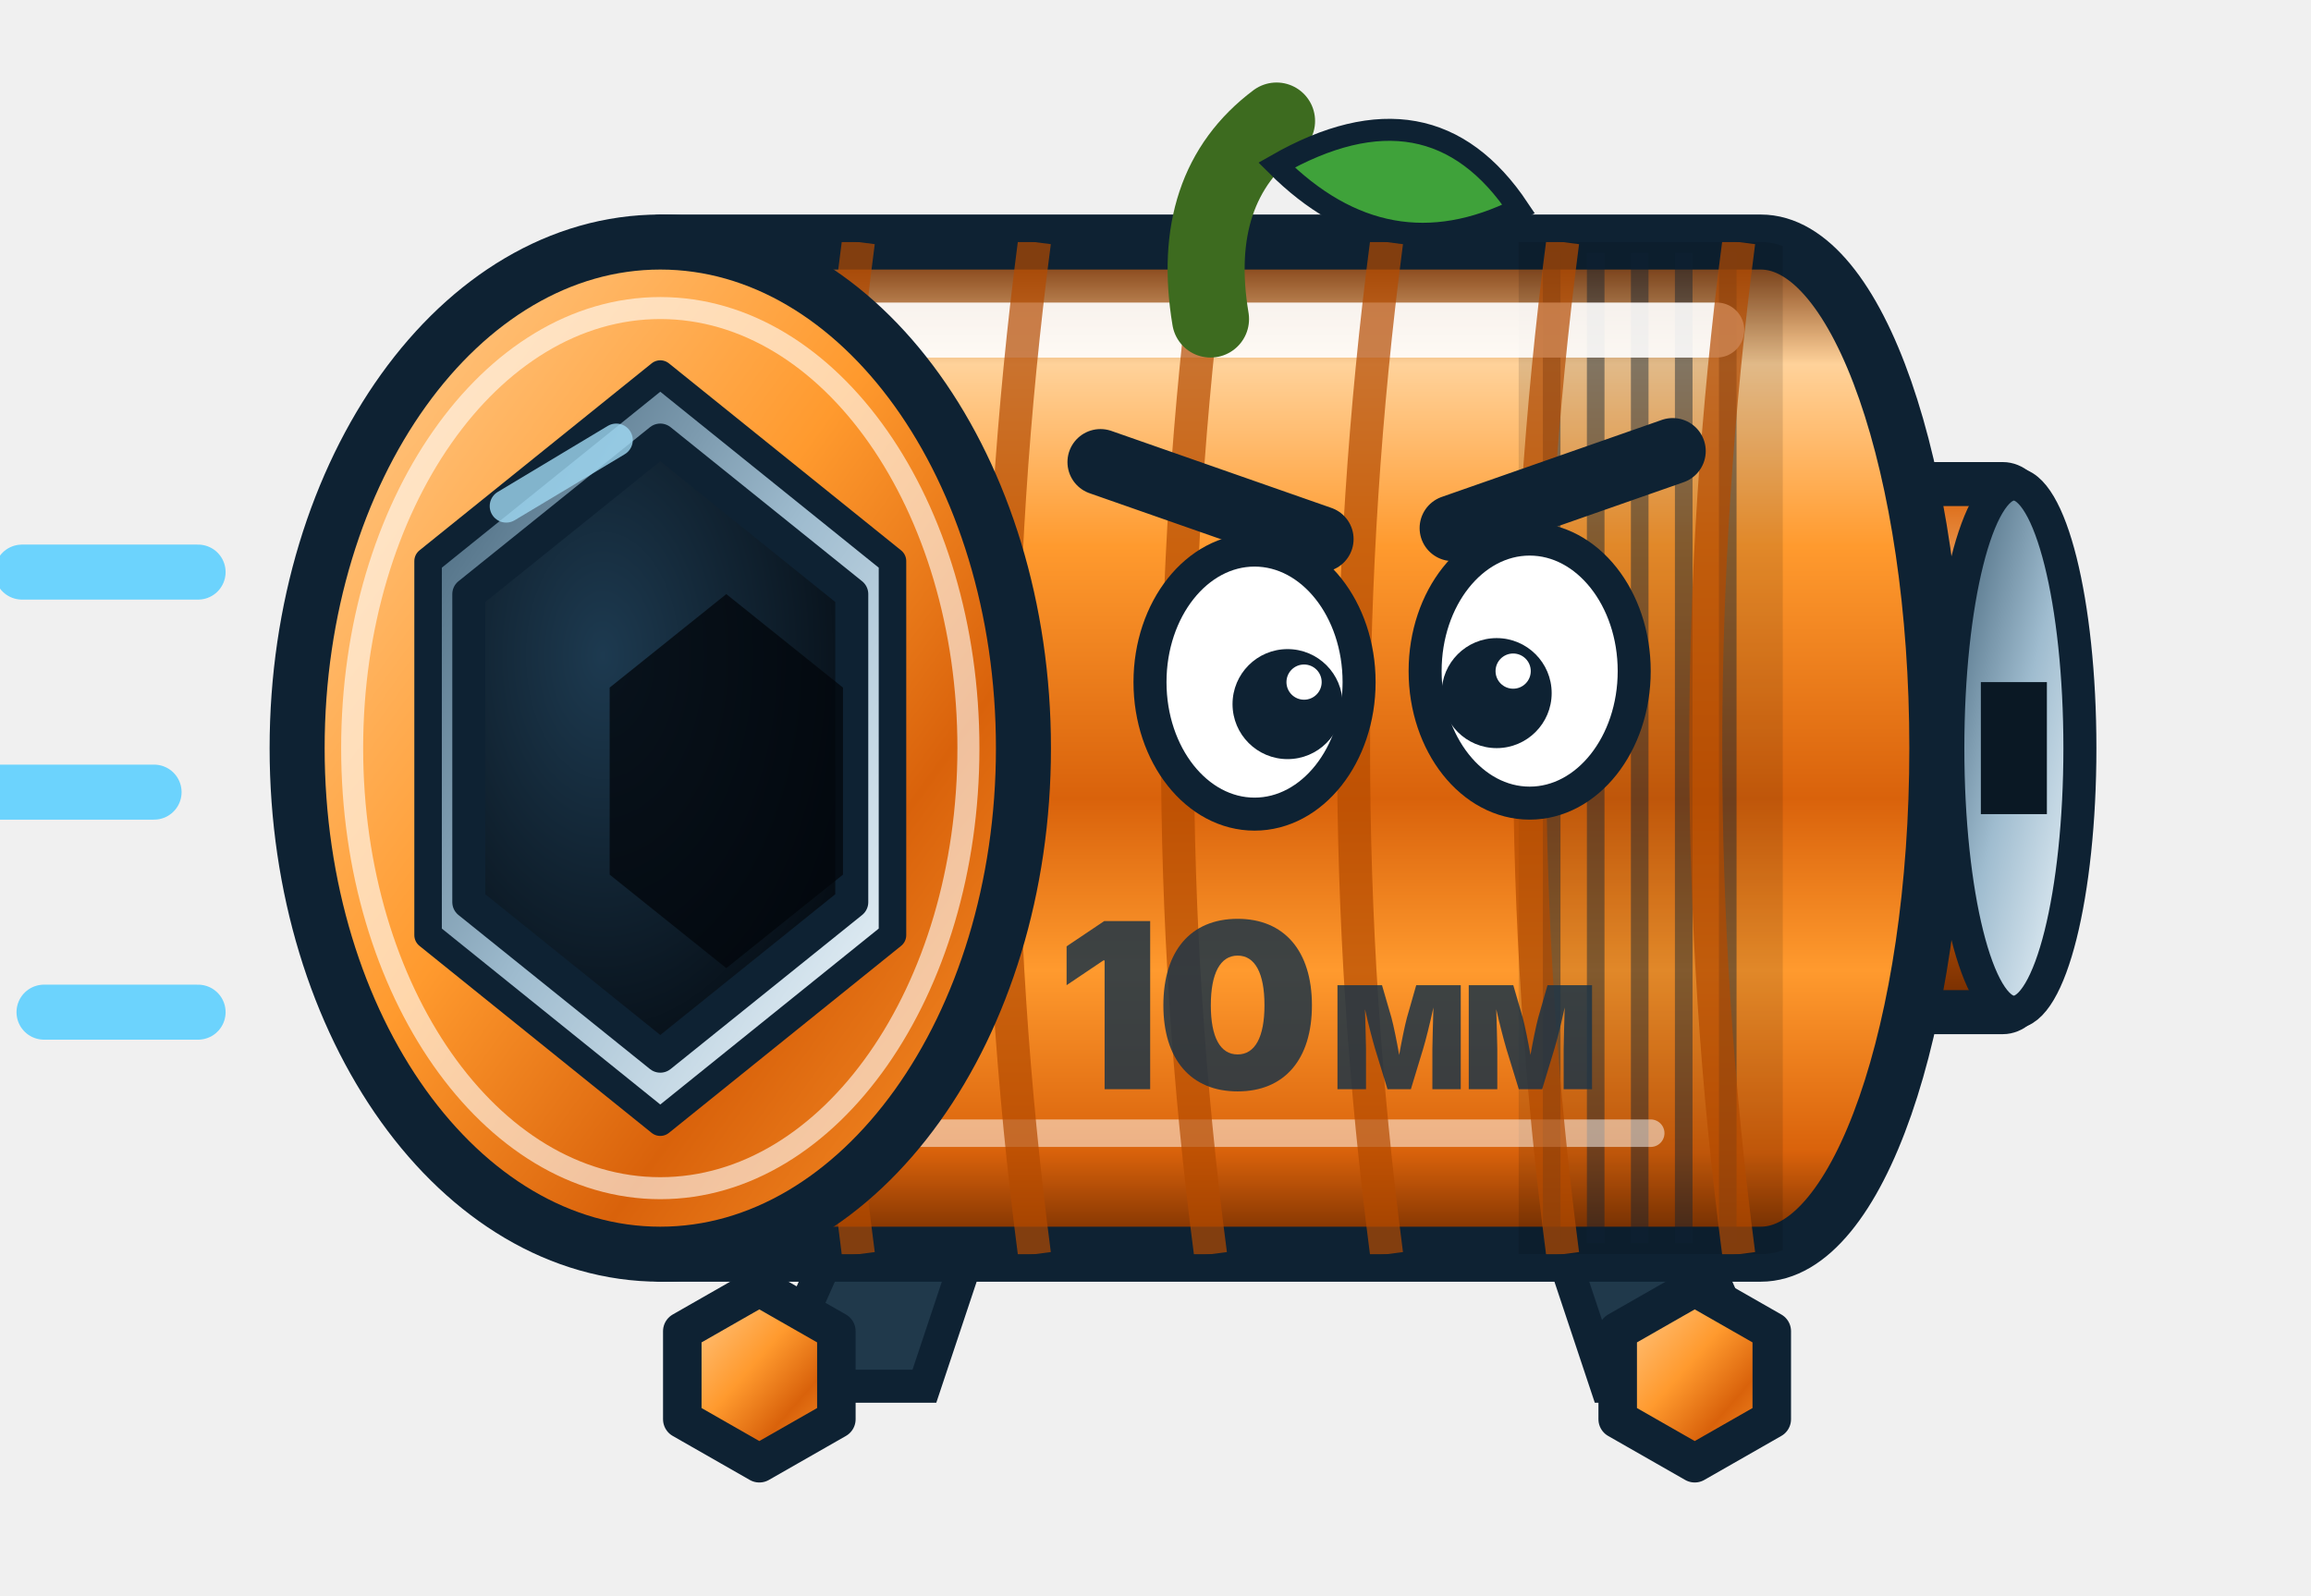
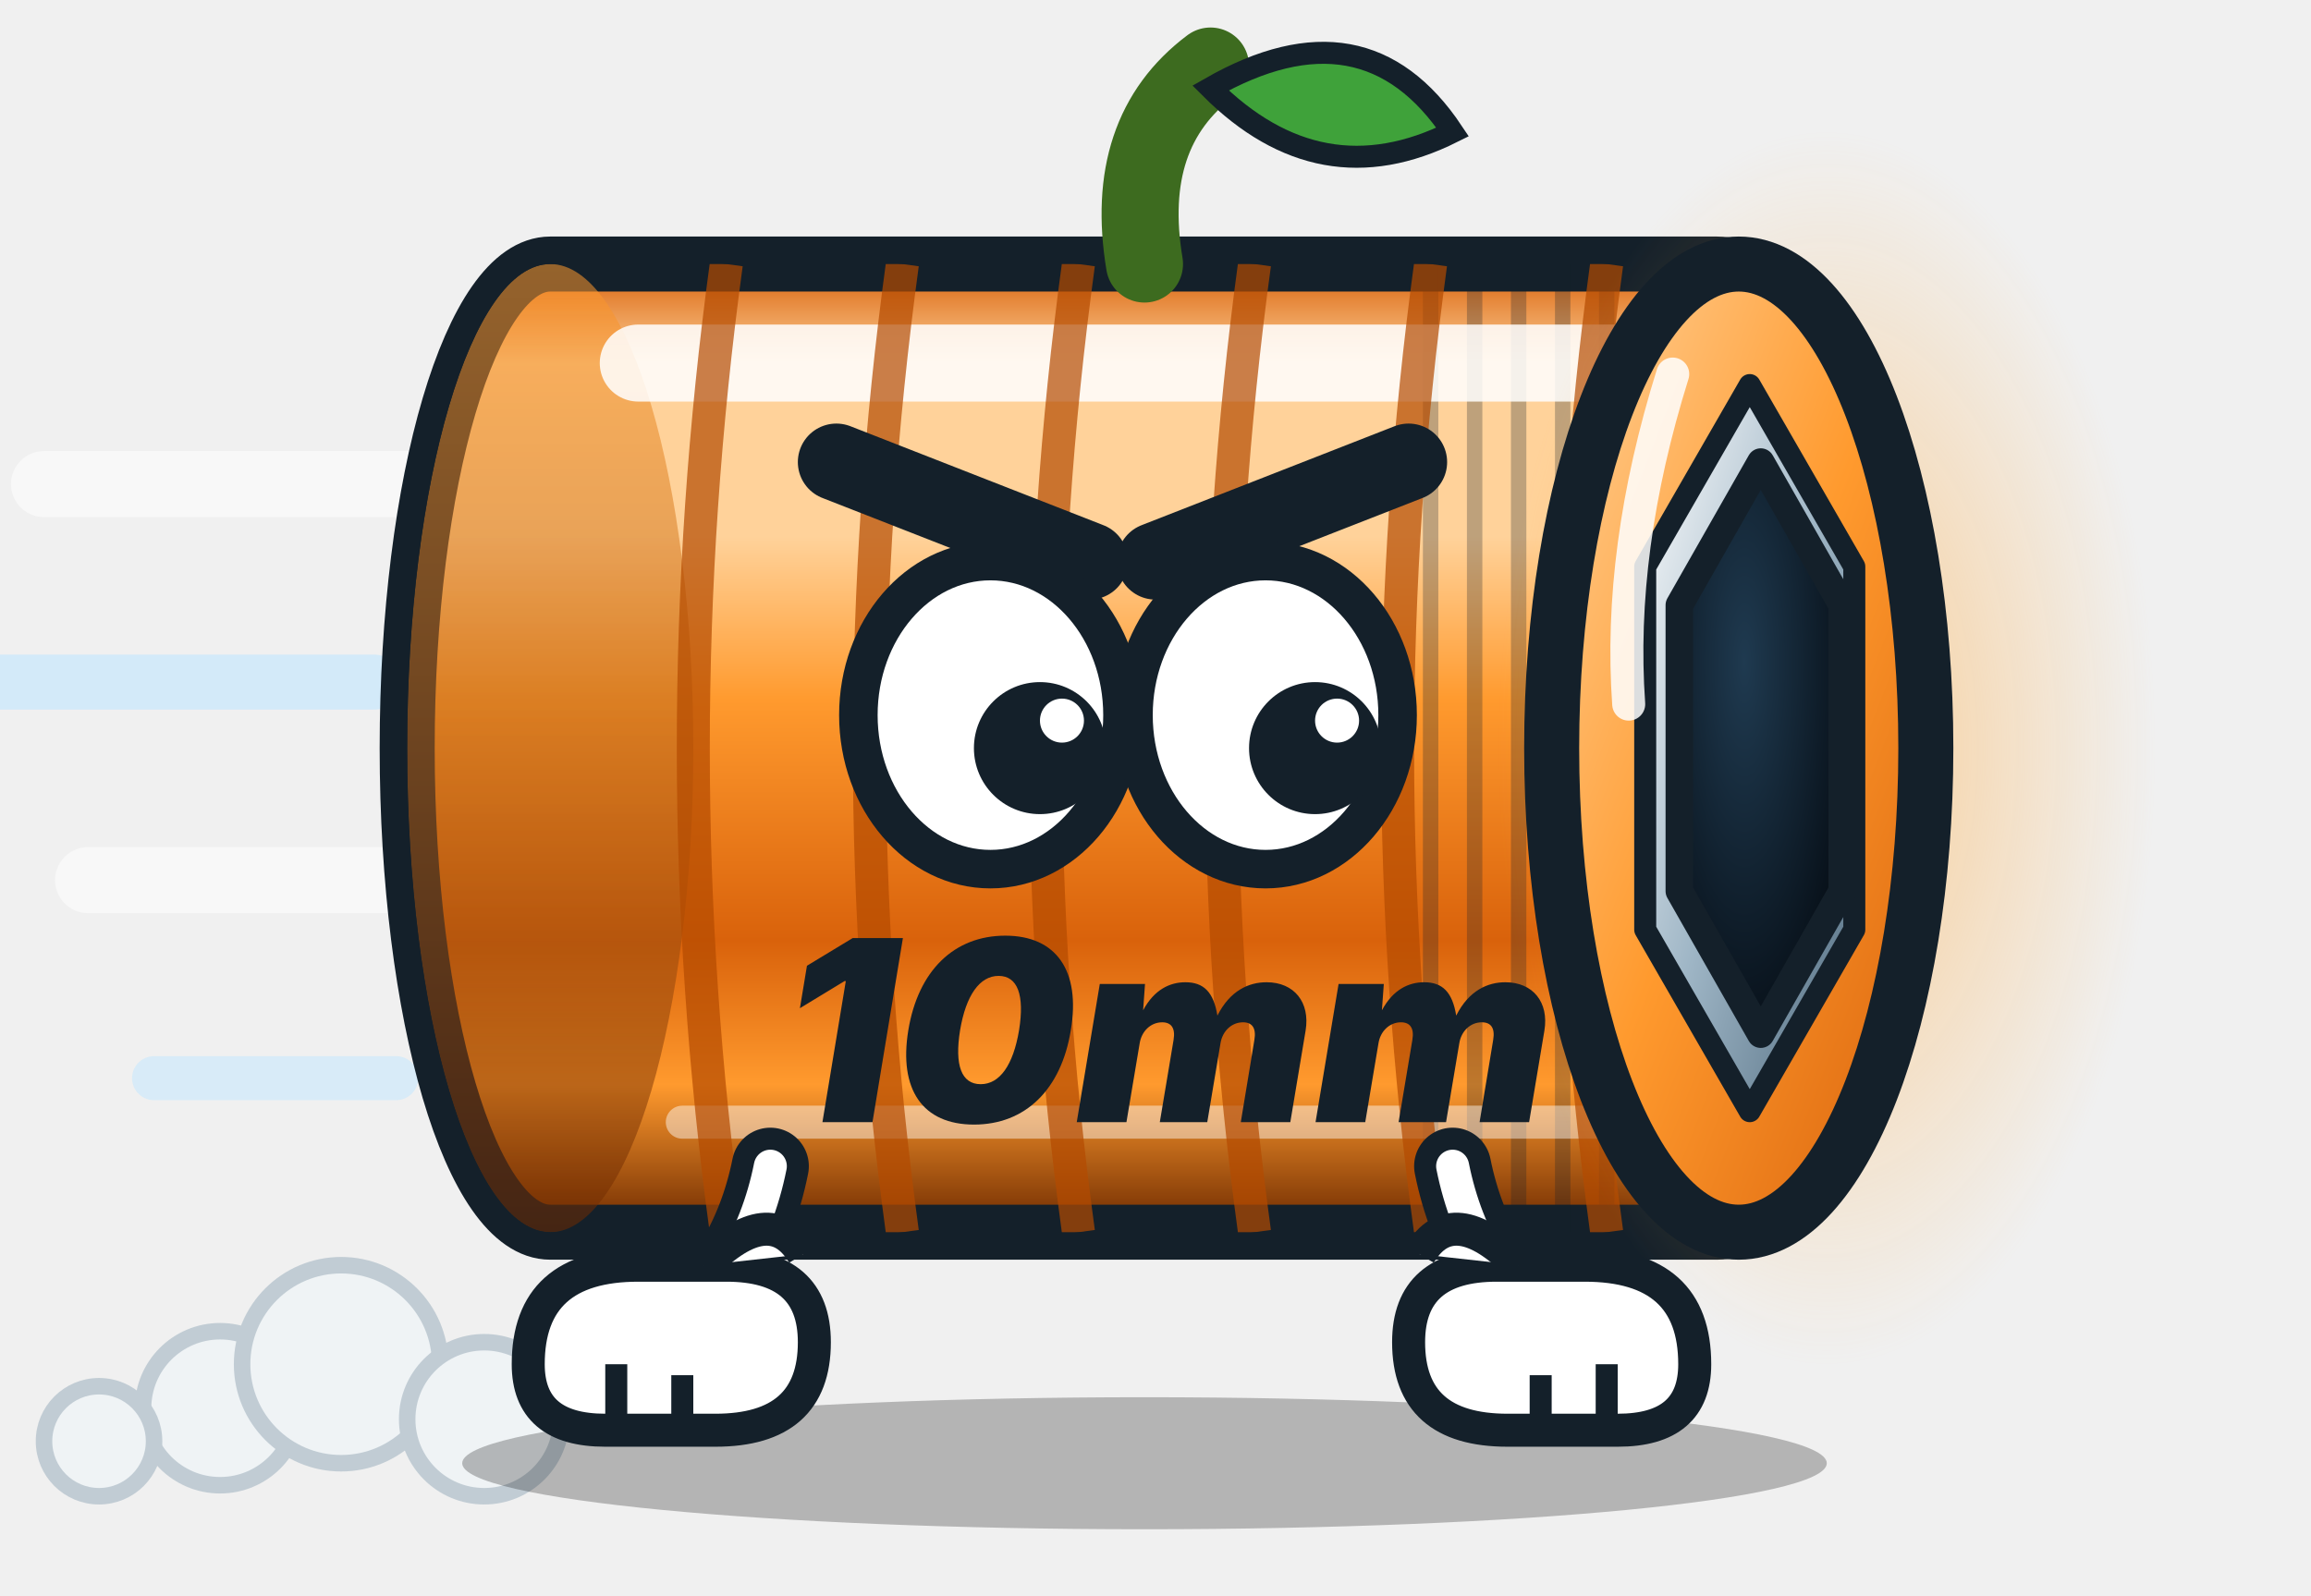
<svg xmlns="http://www.w3.org/2000/svg" viewBox="0 0 210 145">
  <defs>
    <linearGradient id="body" x2="0" y2="1">
-       <stop offset="0" stop-color="#6e2a00" />
-       <stop offset="0.12" stop-color="#ffd29a" />
-       <stop offset="0.3" stop-color="#ff9a2e" />
-       <stop offset="0.55" stop-color="#d9620b" />
-       <stop offset="0.72" stop-color="#ff9a2e" />
-       <stop offset="0.9" stop-color="#d9620b" />
+       <stop offset="0" stop-color="#d9620b" />
+       <stop offset="0.1" stop-color="#ffd29a" />
+       <stop offset="0.28" stop-color="#ffd29a" />
+       <stop offset="0.45" stop-color="#ff9a2e" />
+       <stop offset="0.7" stop-color="#d9620b" />
+       <stop offset="0.85" stop-color="#ff9a2e" />
      <stop offset="1" stop-color="#6e2a00" />
    </linearGradient>
    <linearGradient id="face" x1="0" y1="0" x2="1" y2="1">
      <stop offset="0" stop-color="#ffd29a" />
-       <stop offset="0.45" stop-color="#ff9a2e" />
-       <stop offset="0.7" stop-color="#d9620b" />
-       <stop offset="1" stop-color="#ff9a2e" />
+       <stop offset="0.5" stop-color="#ff9a2e" />
+       <stop offset="1" stop-color="#d9620b" />
    </linearGradient>
-     <linearGradient id="bevel" x1="0" y1="0" x2="1" y2="1">
-       <stop stop-color="#3a5a70" />
-       <stop offset=".5" stop-color="#9fbccf" />
-       <stop offset="1" stop-color="#f4fbff" />
+     <linearGradient id="drive" x2="0" y2="1">
+       <stop offset="0" stop-color="#ff9a2e" />
+       <stop offset="1" stop-color="#6e2a00" />
    </linearGradient>
-     <radialGradient id="hole" cx=".35" cy=".35" r=".8">
-       <stop stop-color="#1d3a50" />
+     <radialGradient id="hole" cx=".4" cy=".35" r=".8">
+       <stop stop-color="#1f3a50" />
      <stop offset="1" stop-color="#03080e" />
    </radialGradient>
-     <linearGradient id="drive" x2="0" y2="1">
-       <stop offset="0" stop-color="#d9620b" />
-       <stop offset="0.3" stop-color="#ffd29a" />
-       <stop offset="0.7" stop-color="#d9620b" />
-       <stop offset="1" stop-color="#6e2a00" />
+     <linearGradient id="bevel" x1="0" y1="0" x2="1" y2="1">
+       <stop stop-color="#ffffff" />
+       <stop offset=".5" stop-color="#9fb6c6" />
+       <stop offset="1" stop-color="#4f6a7e" />
    </linearGradient>
+     <radialGradient id="fglow" cx=".5" cy=".5" r=".5">
+       <stop stop-color="#ffb04a" stop-opacity=".55" />
+       <stop offset="1" stop-color="#ffb04a" stop-opacity="0" />
+     </radialGradient>
    <clipPath id="bodyclip">
-       <path d="M60 22H160A16 46 0 0 1 160 114H60Z" />
+       <path d="M50 24 H156 A16 44 0 0 1 156 112 H50 A13 44 0 0 1 50 24Z" />
    </clipPath>
  </defs>
-   <g stroke="#55ceff" stroke-width="5" stroke-linecap="round" opacity=".85">
-     <path d="M18 52H2M14 72H-2M18 92H4" />
+   <g stroke-linecap="round" fill="none">
+     <path d="M4 44 H40" stroke="#ffffff" stroke-width="6" opacity=".55" />
+     <path d="M0 62 H34" stroke="#bfe6ff" stroke-width="5" opacity=".6" />
+     <path d="M8 80 H38" stroke="#ffffff" stroke-width="6" opacity=".5" />
+     <path d="M14 98 H36" stroke="#bfe6ff" stroke-width="4" opacity=".5" />
  </g>
-   <g fill="#20394b" stroke="#0e2233" stroke-width="3">
-     <path d="M78 108 70 126h14l6-18z" />
-     <path d="M140 108 146 126h14l-8-18z" />
+   <g fill="#eef3f6" stroke="#b9c6cf" stroke-width="1.5" opacity=".85">
+     <circle cx="20" cy="128" r="7" />
+     <circle cx="31" cy="124" r="9" />
+     <circle cx="44" cy="129" r="7" />
+     <circle cx="9" cy="131" r="5" />
  </g>
-   <g stroke="#0e2233" stroke-width="3.5" stroke-linejoin="round" fill="url(#face)">
-     <polygon points="62,121 69,117 76,121 76,129 69,133 62,129" />
-     <polygon points="147,121 154,117 161,121 161,129 154,133 147,129" />
+   <ellipse cx="104" cy="133" rx="62" ry="6" fill="#000" opacity=".25" />
+   <path d="M50 24 H156 A16 44 0 0 1 156 112 H50 A13 44 0 0 1 50 24Z" fill="url(#body)" stroke="#14202a" stroke-width="5" stroke-linejoin="round" />
+   <g clip-path="url(#bodyclip)">
+     <ellipse cx="50" cy="68" rx="13" ry="44" fill="url(#drive)" opacity=".55" />
+     <g stroke="#14202a" stroke-width="1.4" opacity=".28">
+       <path d="M130 24 V112" />
+       <path d="M134 24 V112" />
+       <path d="M138 24 V112" />
+       <path d="M142 24 V112" />
+       <path d="M146 24 V112" />
+     </g>
+     <path d="M58 33 H150" stroke="#fff" stroke-width="7" stroke-linecap="round" opacity=".85" />
+     <path d="M62 102 H146" stroke="#fff" stroke-width="3" stroke-linecap="round" opacity=".45" />
+     <path d="M66 24 Q60 68 66 112" stroke="#b44a00" stroke-width="3" fill="none" opacity=".7" />
+     <path d="M82 24 Q76 68 82 112" stroke="#b44a00" stroke-width="3" fill="none" opacity=".7" />
+     <path d="M98 24 Q92 68 98 112" stroke="#b44a00" stroke-width="3" fill="none" opacity=".7" />
+     <path d="M114 24 Q108 68 114 112" stroke="#b44a00" stroke-width="3" fill="none" opacity=".7" />
+     <path d="M130 24 Q124 68 130 112" stroke="#b44a00" stroke-width="3" fill="none" opacity=".7" />
+     <path d="M146 24 Q140 68 146 112" stroke="#b44a00" stroke-width="3" fill="none" opacity=".7" />
  </g>
-   <path d="M160 44h22a6 24 0 0 1 0 48h-22z" fill="url(#drive)" stroke="#0e2233" stroke-width="4" />
-   <ellipse cx="183" cy="68" rx="6" ry="24" fill="url(#bevel)" stroke="#0e2233" stroke-width="3" />
-   <rect x="180" y="62" width="6" height="12" fill="#0a1824" />
-   <path d="M60 22H160A16 46 0 0 1 160 114H60Z" fill="url(#body)" stroke="#0e2233" stroke-width="5" stroke-linejoin="round" />
-   <g clip-path="url(#bodyclip)">
-     <rect x="138" y="22" width="24" height="92" fill="#000" opacity=".12" />
-     <g stroke="#0e2233" stroke-width="1.6" opacity=".45">
-       <line x1="141" y1="23" x2="141" y2="113" />
-       <line x1="145" y1="23" x2="145" y2="113" />
-       <line x1="149" y1="23" x2="149" y2="113" />
-       <line x1="153" y1="23" x2="153" y2="113" />
-       <line x1="157" y1="23" x2="157" y2="113" />
+   <ellipse cx="166" cy="68" rx="30" ry="56" fill="url(#fglow)" />
+   <ellipse cx="158" cy="68" rx="17" ry="44" fill="url(#face)" stroke="#14202a" stroke-width="5" />
+   <polygon points="159.0,101.0 149.5,84.5 149.5,51.5 159.0,35.0 168.5,51.5 168.5,84.5" fill="url(#bevel)" stroke="#14202a" stroke-width="2" stroke-linejoin="round" />
+   <polygon points="160.0,94.0 152.6,81.0 152.6,55.0 160.0,42.0 167.4,55.0 167.4,81.0" fill="url(#hole)" stroke="#14202a" stroke-width="2.5" stroke-linejoin="round" />
+   <path d="M152 34 Q147 50 148 64" stroke="#fff" stroke-width="3" fill="none" stroke-linecap="round" opacity=".85" />
+   <path d="M76 42 L99 51" stroke="#14202a" stroke-width="7" stroke-linecap="round" />
+   <path d="M128 42 L105 51" stroke="#14202a" stroke-width="7" stroke-linecap="round" />
+   <ellipse cx="90" cy="65" rx="12" ry="14" fill="#fff" stroke="#14202a" stroke-width="3.5" />
+   <ellipse cx="115" cy="65" rx="12" ry="14" fill="#fff" stroke="#14202a" stroke-width="3.5" />
+   <circle cx="94.5" cy="68" r="6" fill="#14202a" />
+   <circle cx="119.5" cy="68" r="6" fill="#14202a" />
+   <circle cx="96.5" cy="65.5" r="2" fill="#fff" />
+   <circle cx="121.5" cy="65.5" r="2" fill="#fff" />
+   <text x="71" y="102" font-family="Inter,Arial,sans-serif" font-size="23" font-style="italic" font-weight="900" fill="#14202a">10mm</text>
+   <g stroke="#14202a" stroke-width="3" stroke-linejoin="round" fill="#ffffff">
+     <g transform="translate(70 112) scale(1 1)">
+       <path d="M0 -6 q-2 10 -10 16" fill="none" stroke="#14202a" stroke-width="7" stroke-linecap="round" />
+       <path d="M0 -6 q-2 10 -10 16" fill="none" stroke="#ffffff" stroke-width="3" stroke-linecap="round" />
+       <path d="M-22 12 q0 -9 10 -9 h8 q8 0 8 7 q0 8 -9 8 h-10 q-7 0 -7 -6z" fill="#ffffff" />
+       <path d="M-6 3 q6 -6 9 -1" fill="#ffffff" />
+       <path d="M-14 18 v-6 M-8 18 v-5" stroke-width="2" />
    </g>
-     <path d="M74 30H156" stroke="#fff" stroke-width="5" stroke-linecap="round" opacity=".9" />
-     <path d="M74 103H150" stroke="#fff" stroke-width="2.5" stroke-linecap="round" opacity=".5" />
+     <g transform="translate(132 112) scale(-1 1)">
+       <path d="M0 -6 q-2 10 -10 16" fill="none" stroke="#14202a" stroke-width="7" stroke-linecap="round" />
+       <path d="M0 -6 q-2 10 -10 16" fill="none" stroke="#ffffff" stroke-width="3" stroke-linecap="round" />
+       <path d="M-22 12 q0 -9 10 -9 h8 q8 0 8 7 q0 8 -9 8 h-10 q-7 0 -7 -6z" fill="#ffffff" />
+       <path d="M-6 3 q6 -6 9 -1" fill="#ffffff" />
+       <path d="M-14 18 v-6 M-8 18 v-5" stroke-width="2" />
+     </g>
  </g>
-   <g clip-path="url(#bodyclip)">
-     <path d="M78 22 Q72 68 78 114" stroke="#b44a00" stroke-width="3" fill="none" opacity=".7" />
-     <path d="M94 22 Q88 68 94 114" stroke="#b44a00" stroke-width="3" fill="none" opacity=".7" />
-     <path d="M110 22 Q104 68 110 114" stroke="#b44a00" stroke-width="3" fill="none" opacity=".7" />
-     <path d="M126 22 Q120 68 126 114" stroke="#b44a00" stroke-width="3" fill="none" opacity=".7" />
-     <path d="M142 22 Q136 68 142 114" stroke="#b44a00" stroke-width="3" fill="none" opacity=".7" />
-     <path d="M158 22 Q152 68 158 114" stroke="#b44a00" stroke-width="3" fill="none" opacity=".7" />
-   </g>
-   <ellipse cx="60" cy="68" rx="33" ry="46" fill="url(#face)" stroke="#0e2233" stroke-width="5" />
-   <ellipse cx="60" cy="68" rx="28" ry="40" fill="none" stroke="#ffffff" stroke-width="2" opacity=".6" />
-   <polygon points="60.0,102.0 38.9,85.0 38.9,51.0 60.0,34.0 81.1,51.0 81.1,85.0" fill="url(#bevel)" stroke="#0e2233" stroke-width="2.5" stroke-linejoin="round" />
-   <polygon points="60.0,96.0 42.6,82.0 42.6,54.0 60.0,40.0 77.4,54.0 77.4,82.0" fill="url(#hole)" stroke="#0e2233" stroke-width="3" stroke-linejoin="round" />
-   <polygon points="66.0,88.0 55.4,79.5 55.4,62.5 66.0,54.0 76.6,62.5 76.6,79.5" fill="#02060b" opacity=".75" />
-   <path d="M46 46L56 40" stroke="#9fd8f2" stroke-width="3" stroke-linecap="round" opacity=".8" />
-   <path d="M100 42 120 49M152 41 132 48" stroke="#0e2233" stroke-width="6" stroke-linecap="round" />
-   <ellipse cx="114" cy="62" rx="9.5" ry="12" fill="#fff" stroke="#0e2233" stroke-width="3" />
-   <ellipse cx="139" cy="61" rx="9.5" ry="12" fill="#fff" stroke="#0e2233" stroke-width="3" />
-   <circle cx="117" cy="64" r="5" fill="#0e2233" />
-   <circle cx="136" cy="63" r="5" fill="#0e2233" />
-   <circle cx="118.5" cy="62" r="1.6" fill="#fff" />
-   <circle cx="137.5" cy="61" r="1.6" fill="#fff" />
-   <text x="96" y="99" font-family="Inter,Arial,sans-serif" font-size="21" font-weight="900" fill="#1c3447" opacity=".85" letter-spacing="-.5">10<tspan font-size="13" dx="1">MM</tspan>
-   </text>
-   <g transform="translate(0 7)">
-     <path d="M110 22 q-2 -12 6 -18" stroke="#3d6b1f" stroke-width="7" fill="none" stroke-linecap="round" />
-     <path d="M116 8 q14 -8 22 4 q-12 6 -22 -4z" fill="#3fa23a" stroke="#0e2233" stroke-width="2" />
-     <path d="M84 30 Q96 0 130 2 Q150 4 146 24" fill="#2a1840" stroke="#0e2233" stroke-width="3" opacity="0" />
-   </g>
+   <path d="M104 24 q-2 -12 6 -18" stroke="#3d6b1f" stroke-width="7" fill="none" stroke-linecap="round" />
+   <path d="M110 8 q14 -8 22 4 q-12 6 -22 -4z" fill="#3fa23a" stroke="#14202a" stroke-width="2" />
</svg>
